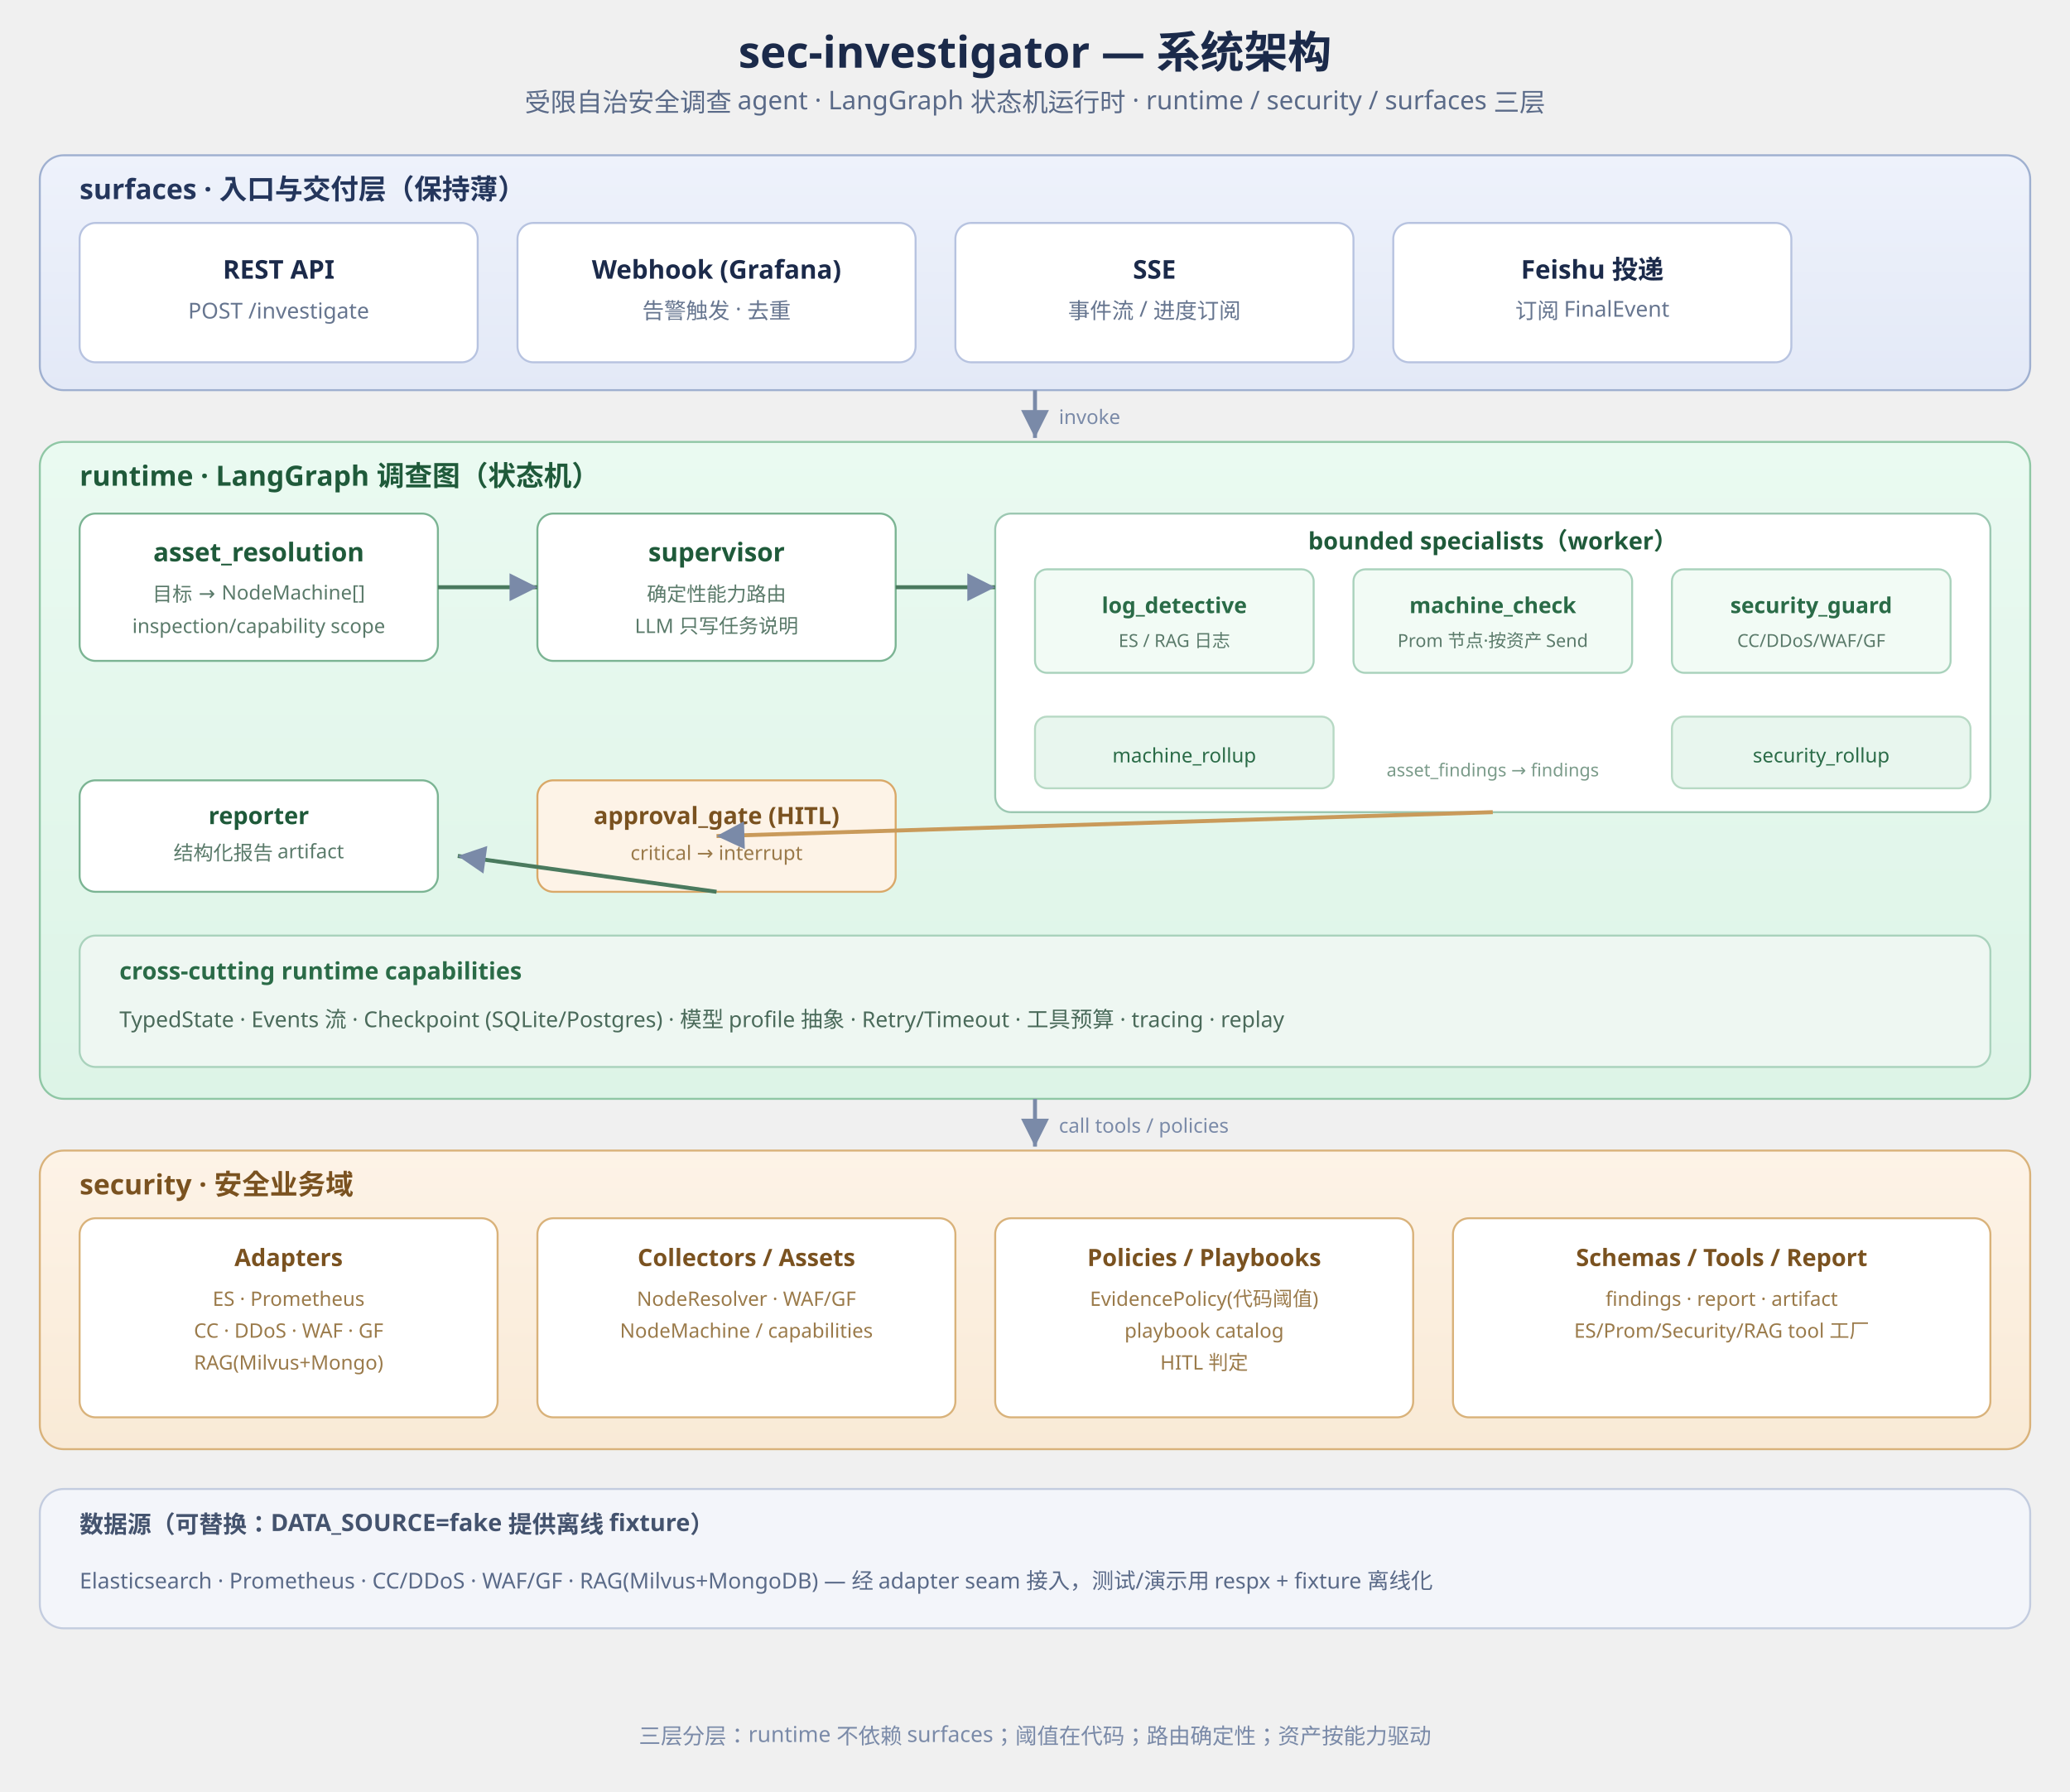
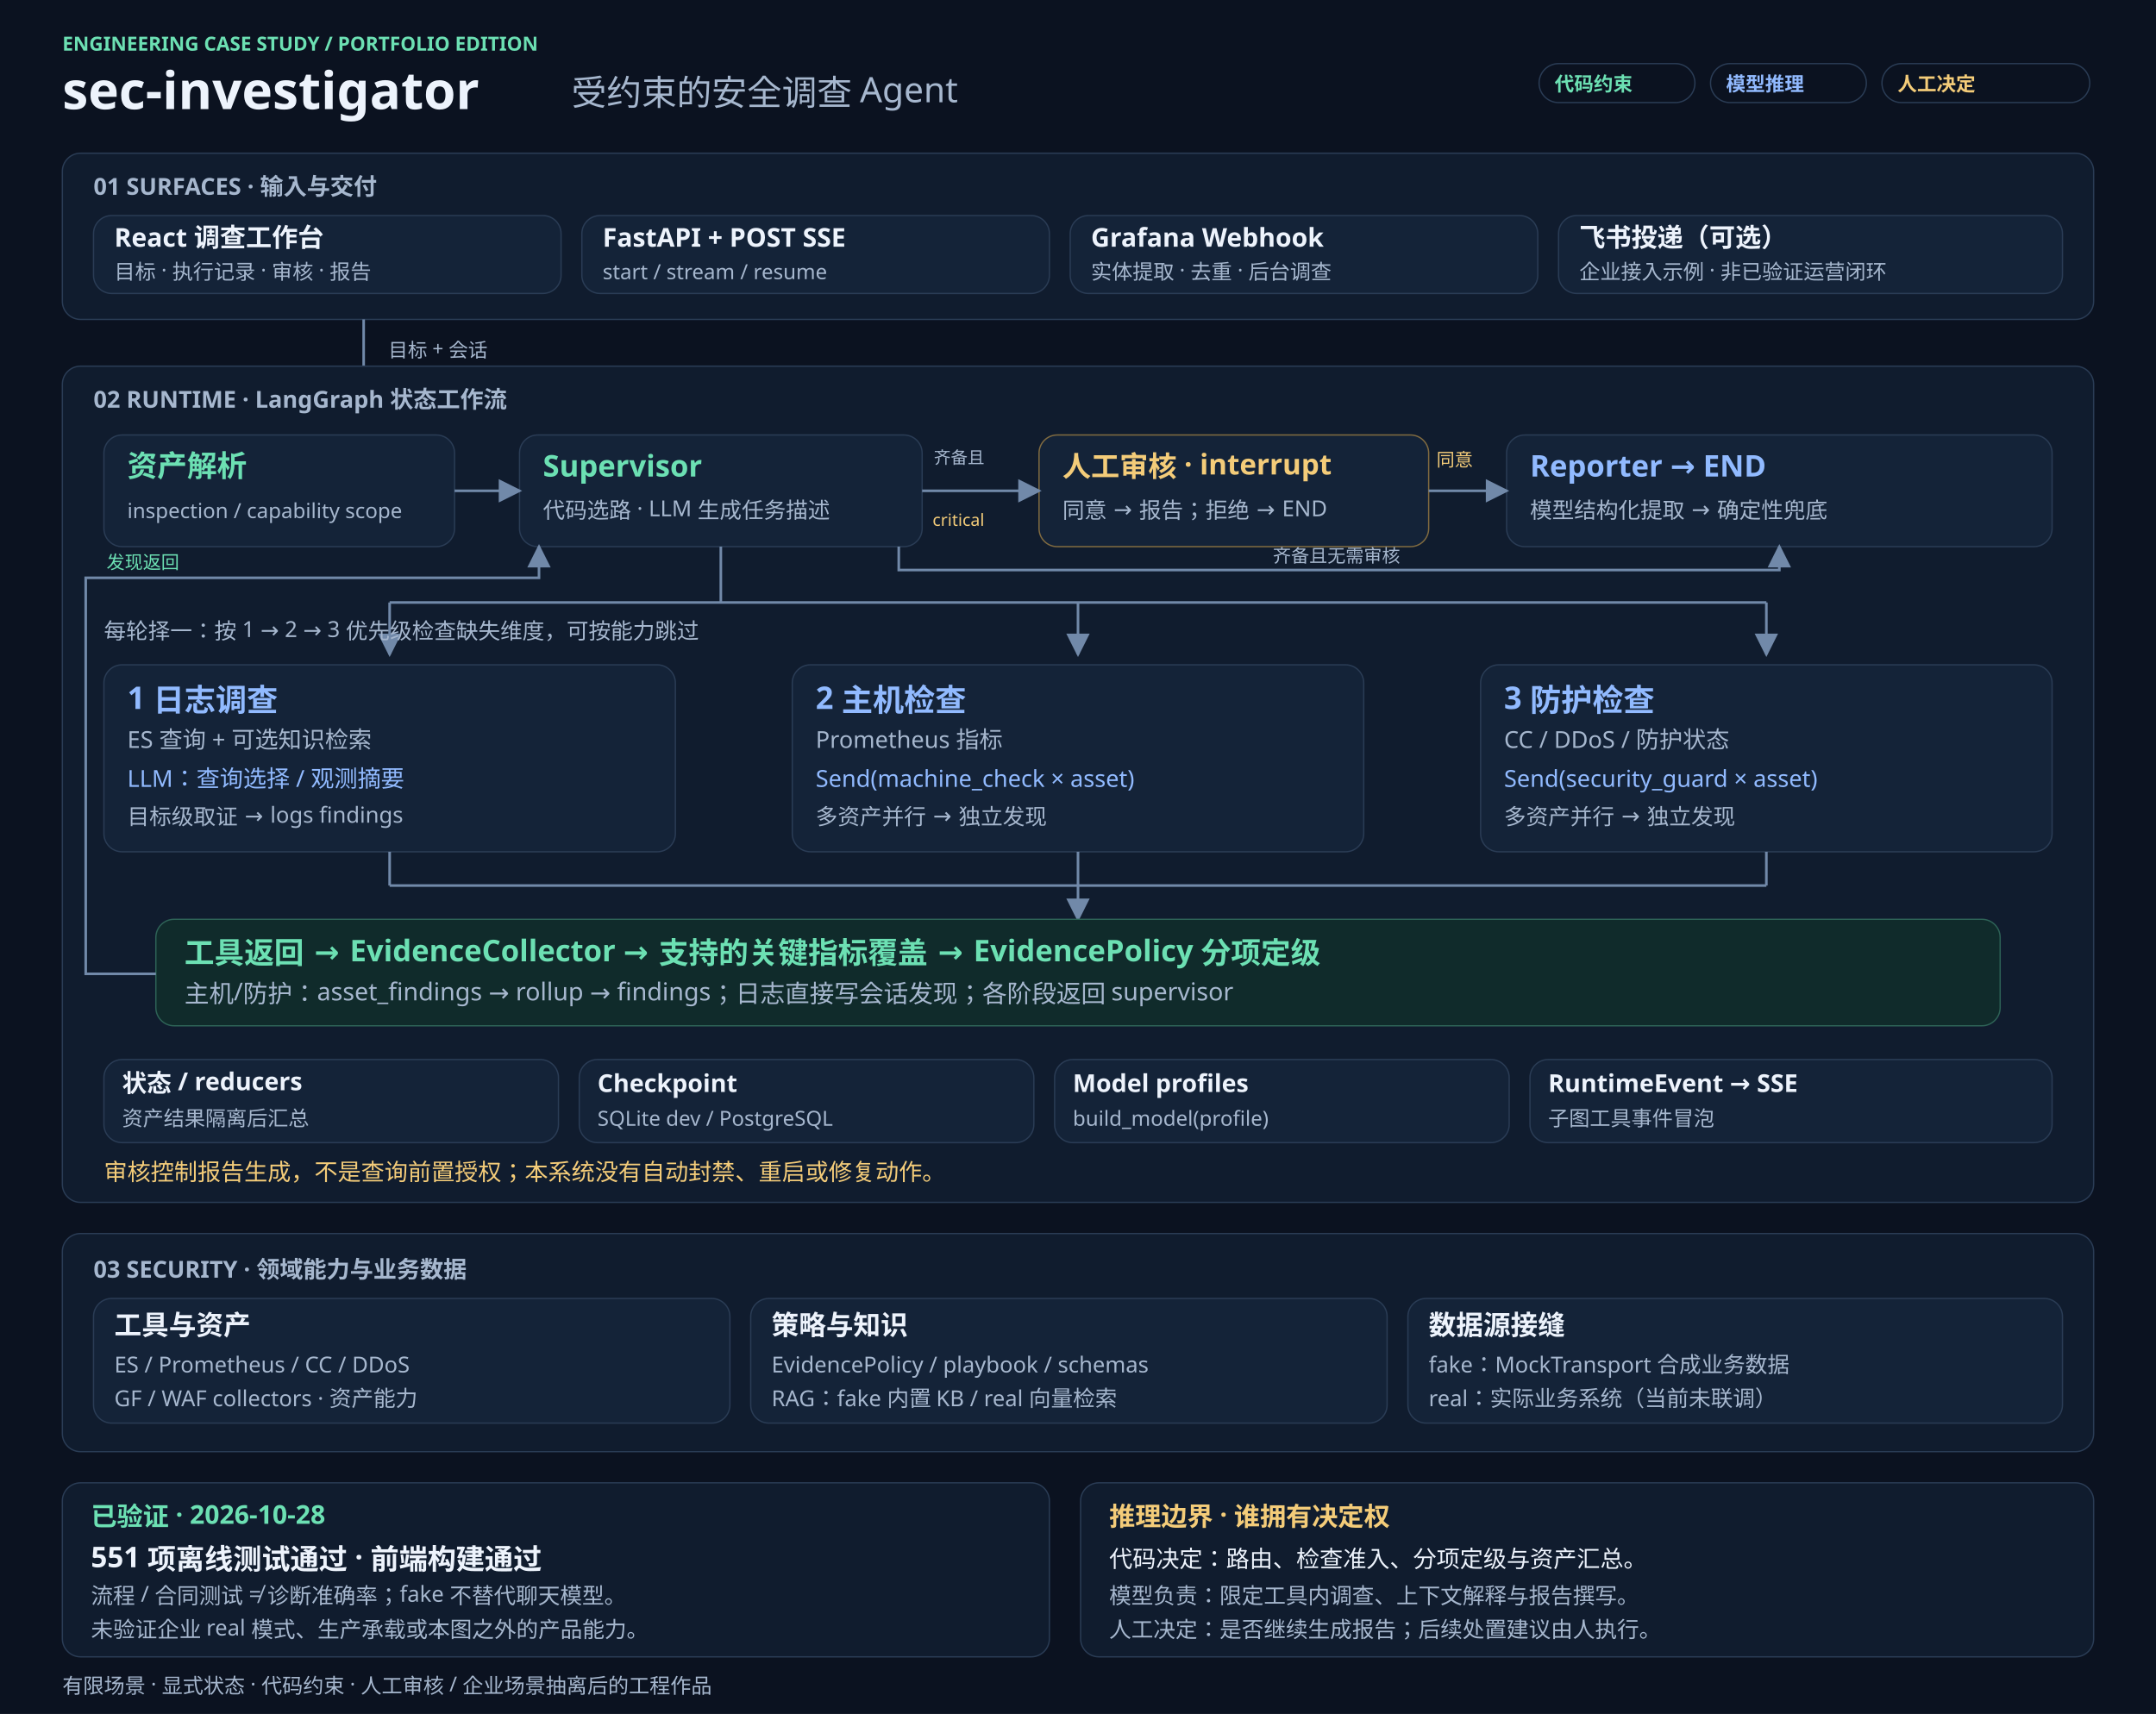
- <svg xmlns="http://www.w3.org/2000/svg" viewBox="0 0 1040 900" width="1040" height="900" font-family="'Segoe UI','Microsoft YaHei',sans-serif">
+ <svg xmlns="http://www.w3.org/2000/svg" width="1660" height="1320" viewBox="0 0 1660 1320" role="img" aria-labelledby="title desc">
  <defs>
-     <marker id="arrow" markerWidth="9" markerHeight="9" refX="7" refY="3.5" orient="auto">
-       <path d="M0,0 L7,3.5 L0,7 Z" fill="#7a8aa8" />
+     <marker id="arrow" markerWidth="9" markerHeight="9" refX="8" refY="4.5" orient="auto">
+       <path d="M0,0 L9,4.5 L0,9 Z" fill="#7189a9" />
    </marker>
-     <linearGradient id="gSurf" x1="0" y1="0" x2="0" y2="1">
-       <stop offset="0" stop-color="#eef2fb" />
-       <stop offset="1" stop-color="#e3e9f7" />
-     </linearGradient>
-     <linearGradient id="gRun" x1="0" y1="0" x2="0" y2="1">
-       <stop offset="0" stop-color="#eafaf1" />
-       <stop offset="1" stop-color="#ddf4e7" />
-     </linearGradient>
-     <linearGradient id="gSec" x1="0" y1="0" x2="0" y2="1">
-       <stop offset="0" stop-color="#fdf3e7" />
-       <stop offset="1" stop-color="#f9ead6" />
-     </linearGradient>
  </defs>
-   <text x="520" y="34" text-anchor="middle" font-size="22" font-weight="700" fill="#1b2a4a">sec-investigator — 系统架构</text>
-   <text x="520" y="56" text-anchor="middle" font-size="13" fill="#5a6a88">受限自治安全调查 agent · LangGraph 状态机运行时 · runtime / security / surfaces 三层</text>
-   <g>
-     <rect x="20" y="78" width="1000" height="118" rx="12" fill="url(#gSurf)" stroke="#9fb0d0" />
-     <text x="40" y="100" font-size="14" font-weight="700" fill="#24365c">surfaces · 入口与交付层（保持薄）</text>
-     <rect x="40" y="112" width="200" height="70" rx="8" fill="#ffffff" stroke="#b7c3e0" />
-     <text x="140" y="140" text-anchor="middle" font-size="13" font-weight="600" fill="#1b2a4a">REST API</text>
-     <text x="140" y="160" text-anchor="middle" font-size="11" fill="#66758f">POST /investigate</text>
-     <rect x="260" y="112" width="200" height="70" rx="8" fill="#ffffff" stroke="#b7c3e0" />
-     <text x="360" y="140" text-anchor="middle" font-size="13" font-weight="600" fill="#1b2a4a">Webhook (Grafana)</text>
-     <text x="360" y="160" text-anchor="middle" font-size="11" fill="#66758f">告警触发 · 去重</text>
-     <rect x="480" y="112" width="200" height="70" rx="8" fill="#ffffff" stroke="#b7c3e0" />
-     <text x="580" y="140" text-anchor="middle" font-size="13" font-weight="600" fill="#1b2a4a">SSE</text>
-     <text x="580" y="160" text-anchor="middle" font-size="11" fill="#66758f">事件流 / 进度订阅</text>
-     <rect x="700" y="112" width="200" height="70" rx="8" fill="#ffffff" stroke="#b7c3e0" />
-     <text x="800" y="140" text-anchor="middle" font-size="13" font-weight="600" fill="#1b2a4a">Feishu 投递</text>
-     <text x="800" y="160" text-anchor="middle" font-size="11" fill="#66758f">订阅 FinalEvent</text>
-   </g>
-   <line x1="520" y1="196" x2="520" y2="220" stroke="#7a8aa8" stroke-width="2" marker-end="url(#arrow)" />
-   <text x="532" y="213" font-size="10" fill="#7a8aa8">invoke</text>
-   <g>
-     <rect x="20" y="222" width="1000" height="330" rx="12" fill="url(#gRun)" stroke="#8fc7a5" />
-     <text x="40" y="244" font-size="14" font-weight="700" fill="#1f5a3a">runtime · LangGraph 调查图（状态机）</text>
-     <rect x="40" y="258" width="180" height="74" rx="8" fill="#ffffff" stroke="#7bb493" />
-     <text x="130" y="282" text-anchor="middle" font-size="13" font-weight="600" fill="#1f5a3a">asset_resolution</text>
-     <text x="130" y="302" text-anchor="middle" font-size="10" fill="#5a7a6a">目标 → NodeMachine[]</text>
-     <text x="130" y="318" text-anchor="middle" font-size="10" fill="#5a7a6a">inspection/capability scope</text>
-     <rect x="270" y="258" width="180" height="74" rx="8" fill="#ffffff" stroke="#7bb493" />
-     <text x="360" y="282" text-anchor="middle" font-size="13" font-weight="600" fill="#1f5a3a">supervisor</text>
-     <text x="360" y="302" text-anchor="middle" font-size="10" fill="#5a7a6a">确定性能力路由</text>
-     <text x="360" y="318" text-anchor="middle" font-size="10" fill="#5a7a6a">LLM 只写任务说明</text>
-     <rect x="500" y="258" width="500" height="150" rx="8" fill="#ffffff" stroke="#9cc8b2" />
-     <text x="750" y="276" text-anchor="middle" font-size="12" font-weight="600" fill="#1f5a3a">bounded specialists（worker）</text>
-     <rect x="520" y="286" width="140" height="52" rx="6" fill="#f2fbf5" stroke="#a9d2bc" />
-     <text x="590" y="308" text-anchor="middle" font-size="11" font-weight="600" fill="#2a6b47">log_detective</text>
-     <text x="590" y="325" text-anchor="middle" font-size="9" fill="#5a7a6a">ES / RAG 日志</text>
-     <rect x="680" y="286" width="140" height="52" rx="6" fill="#f2fbf5" stroke="#a9d2bc" />
-     <text x="750" y="308" text-anchor="middle" font-size="11" font-weight="600" fill="#2a6b47">machine_check</text>
-     <text x="750" y="325" text-anchor="middle" font-size="9" fill="#5a7a6a">Prom 节点·按资产 Send</text>
-     <rect x="840" y="286" width="140" height="52" rx="6" fill="#f2fbf5" stroke="#a9d2bc" />
-     <text x="910" y="308" text-anchor="middle" font-size="11" font-weight="600" fill="#2a6b47">security_guard</text>
-     <text x="910" y="325" text-anchor="middle" font-size="9" fill="#5a7a6a">CC/DDoS/WAF/GF</text>
-     <rect x="520" y="360" width="150" height="36" rx="6" fill="#e8f6ee" stroke="#b7d9c4" />
-     <text x="595" y="383" text-anchor="middle" font-size="10" fill="#2a6b47">machine_rollup</text>
-     <rect x="840" y="360" width="150" height="36" rx="6" fill="#e8f6ee" stroke="#b7d9c4" />
-     <text x="915" y="383" text-anchor="middle" font-size="10" fill="#2a6b47">security_rollup</text>
-     <text x="750" y="390" text-anchor="middle" font-size="9" fill="#7b9b8a">asset_findings → findings</text>
-     <rect x="270" y="392" width="180" height="56" rx="8" fill="#fdf3e7" stroke="#d9a868" />
-     <text x="360" y="414" text-anchor="middle" font-size="12" font-weight="600" fill="#7a5220">approval_gate (HITL)</text>
-     <text x="360" y="432" text-anchor="middle" font-size="10" fill="#9a7a4a">critical → interrupt</text>
-     <rect x="40" y="392" width="180" height="56" rx="8" fill="#ffffff" stroke="#7bb493" />
-     <text x="130" y="414" text-anchor="middle" font-size="12" font-weight="600" fill="#1f5a3a">reporter</text>
-     <text x="130" y="432" text-anchor="middle" font-size="10" fill="#5a7a6a">结构化报告 artifact</text>
-     <line x1="220" y1="295" x2="270" y2="295" stroke="#4a7a5e" stroke-width="2" marker-end="url(#arrow)" />
-     <line x1="450" y1="295" x2="500" y2="295" stroke="#4a7a5e" stroke-width="2" marker-end="url(#arrow)" />
-     <path d="M750 408 L360 420" stroke="#c99a5a" stroke-width="2" fill="none" marker-end="url(#arrow)" />
-     <path d="M360 448 L230 430" stroke="#4a7a5e" stroke-width="2" fill="none" marker-end="url(#arrow)" />
-     <text x="330" y="478" font-size="10" fill="#5a7a6a">approve → reporter · reject → END</text>
-     <rect x="40" y="470" width="960" height="66" rx="8" fill="#eef7f2" stroke="#a9d2bc" />
-     <text x="60" y="492" font-size="12" font-weight="600" fill="#2a6b47">cross-cutting runtime capabilities</text>
-     <text x="60" y="516" font-size="11" fill="#4a6a5a">TypedState · Events 流 · Checkpoint (SQLite/Postgres) · 模型 profile 抽象 · Retry/Timeout · 工具预算 · tracing · replay</text>
-   </g>
-   <line x1="520" y1="552" x2="520" y2="576" stroke="#7a8aa8" stroke-width="2" marker-end="url(#arrow)" />
-   <text x="532" y="569" font-size="10" fill="#7a8aa8">call tools / policies</text>
-   <g>
-     <rect x="20" y="578" width="1000" height="150" rx="12" fill="url(#gSec)" stroke="#d9b27a" />
-     <text x="40" y="600" font-size="14" font-weight="700" fill="#7a5220">security · 安全业务域</text>
-     <rect x="40" y="612" width="210" height="100" rx="8" fill="#ffffff" stroke="#d9b27a" />
-     <text x="145" y="636" text-anchor="middle" font-size="12" font-weight="600" fill="#7a5220">Adapters</text>
-     <text x="145" y="656" text-anchor="middle" font-size="10" fill="#9a7a4a">ES · Prometheus</text>
-     <text x="145" y="672" text-anchor="middle" font-size="10" fill="#9a7a4a">CC · DDoS · WAF · GF</text>
-     <text x="145" y="688" text-anchor="middle" font-size="10" fill="#9a7a4a">RAG(Milvus+Mongo)</text>
-     <rect x="270" y="612" width="210" height="100" rx="8" fill="#ffffff" stroke="#d9b27a" />
-     <text x="375" y="636" text-anchor="middle" font-size="12" font-weight="600" fill="#7a5220">Collectors / Assets</text>
-     <text x="375" y="656" text-anchor="middle" font-size="10" fill="#9a7a4a">NodeResolver · WAF/GF</text>
-     <text x="375" y="672" text-anchor="middle" font-size="10" fill="#9a7a4a">NodeMachine / capabilities</text>
-     <rect x="500" y="612" width="210" height="100" rx="8" fill="#ffffff" stroke="#d9b27a" />
-     <text x="605" y="636" text-anchor="middle" font-size="12" font-weight="600" fill="#7a5220">Policies / Playbooks</text>
-     <text x="605" y="656" text-anchor="middle" font-size="10" fill="#9a7a4a">EvidencePolicy(代码阈值)</text>
-     <text x="605" y="672" text-anchor="middle" font-size="10" fill="#9a7a4a">playbook catalog</text>
-     <text x="605" y="688" text-anchor="middle" font-size="10" fill="#9a7a4a">HITL 判定</text>
-     <rect x="730" y="612" width="270" height="100" rx="8" fill="#ffffff" stroke="#d9b27a" />
-     <text x="865" y="636" text-anchor="middle" font-size="12" font-weight="600" fill="#7a5220">Schemas / Tools / Report</text>
-     <text x="865" y="656" text-anchor="middle" font-size="10" fill="#9a7a4a">findings · report · artifact</text>
-     <text x="865" y="672" text-anchor="middle" font-size="10" fill="#9a7a4a">ES/Prom/Security/RAG tool 工厂</text>
-   </g>
-   <g>
-     <rect x="20" y="748" width="1000" height="70" rx="12" fill="#f3f5fa" stroke="#c3ccdf" />
-     <text x="40" y="770" font-size="12" font-weight="600" fill="#44536e">数据源（可替换：DATA_SOURCE=fake 提供离线 fixture）</text>
-     <text x="40" y="798" font-size="11" fill="#5a6a88">Elasticsearch · Prometheus · CC/DDoS · WAF/GF · RAG(Milvus+MongoDB) — 经 adapter seam 接入，测试/演示用 respx + fixture 离线化</text>
-   </g>
-   <text x="520" y="876" text-anchor="middle" font-size="11" fill="#7a8aa8">三层分层：runtime 不依赖 surfaces；阈值在代码；路由确定性；资产按能力驱动</text>
+   <rect width="1660" height="1320" fill="#0b1220" />
+   <text x="48" y="39" font-family="Microsoft YaHei, PingFang SC, sans-serif" font-size="15" font-weight="700" fill="#6ce0b3">ENGINEERING CASE STUDY  /  PORTFOLIO EDITION</text>
+   <text x="48" y="84" font-family="Microsoft YaHei, PingFang SC, sans-serif" font-size="40" font-weight="700" fill="#edf3fc">sec-investigator</text>
+   <text x="440" y="81" font-family="Microsoft YaHei, PingFang SC, sans-serif" font-size="27" font-weight="400" fill="#a6b7ce">受约束的安全调查 Agent</text>
+   <rect x="1185" y="49" width="120" height="30" rx="15" fill="#0b1220" stroke="#2a3c55" />
+   <text x="1197" y="70" font-family="Microsoft YaHei, PingFang SC, sans-serif" font-size="15" font-weight="700" fill="#6ce0b3">代码约束</text>
+   <rect x="1317" y="49" width="120" height="30" rx="15" fill="#0b1220" stroke="#2a3c55" />
+   <text x="1329" y="70" font-family="Microsoft YaHei, PingFang SC, sans-serif" font-size="15" font-weight="700" fill="#91baff">模型推理</text>
+   <rect x="1449" y="49" width="160" height="30" rx="15" fill="#0b1220" stroke="#2a3c55" />
+   <text x="1461" y="70" font-family="Microsoft YaHei, PingFang SC, sans-serif" font-size="15" font-weight="700" fill="#f4cc79">人工决定</text>
+   <rect x="48" y="118" width="1564" height="128" rx="14" fill="#101c2e" stroke="#2a3c55" />
+   <text x="72" y="150" font-family="Microsoft YaHei, PingFang SC, sans-serif" font-size="18" font-weight="700" fill="#a6b7ce">01  SURFACES · 输入与交付</text>
+   <rect x="72" y="166" width="360" height="60" rx="14" fill="#142338" stroke="#2a3c55" />
+   <text x="88" y="190" font-family="Microsoft YaHei, PingFang SC, sans-serif" font-size="20" font-weight="700" fill="#edf3fc">React 调查工作台</text>
+   <text x="88" y="215" font-family="Microsoft YaHei, PingFang SC, sans-serif" font-size="16" font-weight="400" fill="#a6b7ce">目标 · 执行记录 · 审核 · 报告</text>
+   <rect x="448" y="166" width="360" height="60" rx="14" fill="#142338" stroke="#2a3c55" />
+   <text x="464" y="190" font-family="Microsoft YaHei, PingFang SC, sans-serif" font-size="20" font-weight="700" fill="#edf3fc">FastAPI + POST SSE</text>
+   <text x="464" y="215" font-family="Microsoft YaHei, PingFang SC, sans-serif" font-size="16" font-weight="400" fill="#a6b7ce">start / stream / resume</text>
+   <rect x="824" y="166" width="360" height="60" rx="14" fill="#142338" stroke="#2a3c55" />
+   <text x="840" y="190" font-family="Microsoft YaHei, PingFang SC, sans-serif" font-size="20" font-weight="700" fill="#edf3fc">Grafana Webhook</text>
+   <text x="840" y="215" font-family="Microsoft YaHei, PingFang SC, sans-serif" font-size="16" font-weight="400" fill="#a6b7ce">实体提取 · 去重 · 后台调查</text>
+   <rect x="1200" y="166" width="388" height="60" rx="14" fill="#142338" stroke="#2a3c55" />
+   <text x="1216" y="190" font-family="Microsoft YaHei, PingFang SC, sans-serif" font-size="20" font-weight="700" fill="#edf3fc">飞书投递（可选）</text>
+   <text x="1216" y="215" font-family="Microsoft YaHei, PingFang SC, sans-serif" font-size="16" font-weight="400" fill="#a6b7ce">企业接入示例 · 非已验证运营闭环</text>
+   <polyline points="280,246 280,326" fill="none" stroke="#7189a9" stroke-width="2" marker-end="url(#arrow)" />
+   <text x="299" y="275" font-family="Microsoft YaHei, PingFang SC, sans-serif" font-size="15" font-weight="400" fill="#a6b7ce">目标 + 会话</text>
+   <rect x="48" y="282" width="1564" height="644" rx="14" fill="#101c2e" stroke="#2a3c55" />
+   <text x="72" y="314" font-family="Microsoft YaHei, PingFang SC, sans-serif" font-size="18" font-weight="700" fill="#a6b7ce">02  RUNTIME · LangGraph 状态工作流</text>
+   <rect x="80" y="335" width="270" height="86" rx="14" fill="#142338" stroke="#2a3c55" />
+   <text x="98" y="367" font-family="Microsoft YaHei, PingFang SC, sans-serif" font-size="23" font-weight="700" fill="#6ce0b3">资产解析</text>
+   <text x="98" y="399" font-family="Microsoft YaHei, PingFang SC, sans-serif" font-size="16" font-weight="400" fill="#a6b7ce">inspection / capability scope</text>
+   <rect x="400" y="335" width="310" height="86" rx="14" fill="#142338" stroke="#2a3c55" />
+   <text x="418" y="367" font-family="Microsoft YaHei, PingFang SC, sans-serif" font-size="23" font-weight="700" fill="#6ce0b3">Supervisor</text>
+   <text x="418" y="399" font-family="Microsoft YaHei, PingFang SC, sans-serif" font-size="17" font-weight="400" fill="#a6b7ce">代码选路 · LLM 生成任务描述</text>
+   <rect x="800" y="335" width="300" height="86" rx="14" fill="#142338" stroke="#816b40" />
+   <text x="818" y="367" font-family="Microsoft YaHei, PingFang SC, sans-serif" font-size="22" font-weight="700" fill="#f4cc79">人工审核 · interrupt</text>
+   <text x="818" y="399" font-family="Microsoft YaHei, PingFang SC, sans-serif" font-size="17" font-weight="400" fill="#a6b7ce">同意 → 报告；拒绝 → END</text>
+   <rect x="1160" y="335" width="420" height="86" rx="14" fill="#142338" stroke="#2a3c55" />
+   <text x="1178" y="367" font-family="Microsoft YaHei, PingFang SC, sans-serif" font-size="23" font-weight="700" fill="#91baff">Reporter → END</text>
+   <text x="1178" y="399" font-family="Microsoft YaHei, PingFang SC, sans-serif" font-size="17" font-weight="400" fill="#a6b7ce">模型结构化提取 → 确定性兜底</text>
+   <polyline points="350,378 400,378" fill="none" stroke="#7189a9" stroke-width="2" marker-end="url(#arrow)" />
+   <polyline points="710,378 800,378" fill="none" stroke="#7189a9" stroke-width="2" marker-end="url(#arrow)" />
+   <text x="719" y="357" font-family="Microsoft YaHei, PingFang SC, sans-serif" font-size="13" font-weight="400" fill="#a6b7ce">齐备且</text>
+   <text x="718" y="405" font-family="Microsoft YaHei, PingFang SC, sans-serif" font-size="13" font-weight="400" fill="#f4cc79">critical</text>
+   <polyline points="1100,378 1160,378" fill="none" stroke="#7189a9" stroke-width="2" marker-end="url(#arrow)" />
+   <text x="1106" y="359" font-family="Microsoft YaHei, PingFang SC, sans-serif" font-size="14" font-weight="400" fill="#f4cc79">同意</text>
+   <polyline points="692,421 692,439 1370,439 1370,421" fill="none" stroke="#7189a9" stroke-width="2" marker-end="url(#arrow)" />
+   <text x="980" y="433" font-family="Microsoft YaHei, PingFang SC, sans-serif" font-size="14" font-weight="400" fill="#a6b7ce">齐备且无需审核</text>
+   <polyline points="555,421 555,464" fill="none" stroke="#7189a9" stroke-width="2" />
+   <polyline points="300,464 1360,464" fill="none" stroke="#7189a9" stroke-width="2" />
+   <polyline points="300,464 300,504" fill="none" stroke="#7189a9" stroke-width="2" marker-end="url(#arrow)" />
+   <polyline points="830,464 830,504" fill="none" stroke="#7189a9" stroke-width="2" marker-end="url(#arrow)" />
+   <polyline points="1360,464 1360,504" fill="none" stroke="#7189a9" stroke-width="2" marker-end="url(#arrow)" />
+   <text x="80" y="492" font-family="Microsoft YaHei, PingFang SC, sans-serif" font-size="17" font-weight="400" fill="#a6b7ce">每轮择一：按 1 → 2 → 3 优先级检查缺失维度，可按能力跳过</text>
+   <rect x="80" y="512" width="440" height="144" rx="14" fill="#142338" stroke="#2a3c55" />
+   <text x="98" y="546" font-family="Microsoft YaHei, PingFang SC, sans-serif" font-size="24" font-weight="700" fill="#91baff">1  日志调查</text>
+   <text x="98" y="576" font-family="Microsoft YaHei, PingFang SC, sans-serif" font-size="18" font-weight="400" fill="#a6b7ce">ES 查询 + 可选知识检索</text>
+   <text x="98" y="606" font-family="Microsoft YaHei, PingFang SC, sans-serif" font-size="18" font-weight="400" fill="#91baff">LLM：查询选择 / 观测摘要</text>
+   <text x="98" y="635" font-family="Microsoft YaHei, PingFang SC, sans-serif" font-size="17" font-weight="400" fill="#a6b7ce">目标级取证 → logs findings</text>
+   <rect x="610" y="512" width="440" height="144" rx="14" fill="#142338" stroke="#2a3c55" />
+   <text x="628" y="546" font-family="Microsoft YaHei, PingFang SC, sans-serif" font-size="24" font-weight="700" fill="#91baff">2  主机检查</text>
+   <text x="628" y="576" font-family="Microsoft YaHei, PingFang SC, sans-serif" font-size="18" font-weight="400" fill="#a6b7ce">Prometheus 指标</text>
+   <text x="628" y="606" font-family="Microsoft YaHei, PingFang SC, sans-serif" font-size="18" font-weight="400" fill="#91baff">Send(machine_check × asset)</text>
+   <text x="628" y="635" font-family="Microsoft YaHei, PingFang SC, sans-serif" font-size="17" font-weight="400" fill="#a6b7ce">多资产并行 → 独立发现</text>
+   <rect x="1140" y="512" width="440" height="144" rx="14" fill="#142338" stroke="#2a3c55" />
+   <text x="1158" y="546" font-family="Microsoft YaHei, PingFang SC, sans-serif" font-size="24" font-weight="700" fill="#91baff">3  防护检查</text>
+   <text x="1158" y="576" font-family="Microsoft YaHei, PingFang SC, sans-serif" font-size="18" font-weight="400" fill="#a6b7ce">CC / DDoS / 防护状态</text>
+   <text x="1158" y="606" font-family="Microsoft YaHei, PingFang SC, sans-serif" font-size="18" font-weight="400" fill="#91baff">Send(security_guard × asset)</text>
+   <text x="1158" y="635" font-family="Microsoft YaHei, PingFang SC, sans-serif" font-size="17" font-weight="400" fill="#a6b7ce">多资产并行 → 独立发现</text>
+   <polyline points="300,656 300,682" fill="none" stroke="#7189a9" stroke-width="2" />
+   <polyline points="830,656 830,682" fill="none" stroke="#7189a9" stroke-width="2" />
+   <polyline points="1360,656 1360,682" fill="none" stroke="#7189a9" stroke-width="2" />
+   <polyline points="300,682 1360,682" fill="none" stroke="#7189a9" stroke-width="2" />
+   <polyline points="830,682 830,708" fill="none" stroke="#7189a9" stroke-width="2" marker-end="url(#arrow)" />
+   <rect x="120" y="708" width="1420" height="82" rx="14" fill="#102b2b" stroke="#2d6256" />
+   <text x="142" y="742" font-family="Microsoft YaHei, PingFang SC, sans-serif" font-size="23" font-weight="700" fill="#6ce0b3">工具返回 → EvidenceCollector → 支持的关键指标覆盖 → EvidencePolicy 分项定级</text>
+   <text x="142" y="772" font-family="Microsoft YaHei, PingFang SC, sans-serif" font-size="19" font-weight="400" fill="#a6b7ce">主机/防护：asset_findings → rollup → findings；日志直接写会话发现；各阶段返回 supervisor</text>
+   <polyline points="120,750 66,750 66,445 415,445 415,421" fill="none" stroke="#7189a9" stroke-width="2" marker-end="url(#arrow)" />
+   <text x="82" y="438" font-family="Microsoft YaHei, PingFang SC, sans-serif" font-size="14" font-weight="400" fill="#6ce0b3">发现返回</text>
+   <rect x="80" y="816" width="350" height="64" rx="14" fill="#142338" stroke="#2a3c55" />
+   <text x="94" y="841" font-family="Microsoft YaHei, PingFang SC, sans-serif" font-size="19" font-weight="700" fill="#edf3fc">状态 / reducers</text>
+   <text x="94" y="867" font-family="Microsoft YaHei, PingFang SC, sans-serif" font-size="16" font-weight="400" fill="#a6b7ce">资产结果隔离后汇总</text>
+   <rect x="446" y="816" width="350" height="64" rx="14" fill="#142338" stroke="#2a3c55" />
+   <text x="460" y="841" font-family="Microsoft YaHei, PingFang SC, sans-serif" font-size="19" font-weight="700" fill="#edf3fc">Checkpoint</text>
+   <text x="460" y="867" font-family="Microsoft YaHei, PingFang SC, sans-serif" font-size="16" font-weight="400" fill="#a6b7ce">SQLite dev / PostgreSQL</text>
+   <rect x="812" y="816" width="350" height="64" rx="14" fill="#142338" stroke="#2a3c55" />
+   <text x="826" y="841" font-family="Microsoft YaHei, PingFang SC, sans-serif" font-size="19" font-weight="700" fill="#edf3fc">Model profiles</text>
+   <text x="826" y="867" font-family="Microsoft YaHei, PingFang SC, sans-serif" font-size="16" font-weight="400" fill="#a6b7ce">build_model(profile)</text>
+   <rect x="1178" y="816" width="402" height="64" rx="14" fill="#142338" stroke="#2a3c55" />
+   <text x="1192" y="841" font-family="Microsoft YaHei, PingFang SC, sans-serif" font-size="19" font-weight="700" fill="#edf3fc">RuntimeEvent → SSE</text>
+   <text x="1192" y="867" font-family="Microsoft YaHei, PingFang SC, sans-serif" font-size="16" font-weight="400" fill="#a6b7ce">子图工具事件冒泡</text>
+   <text x="80" y="909" font-family="Microsoft YaHei, PingFang SC, sans-serif" font-size="18" font-weight="400" fill="#f4cc79">审核控制报告生成，不是查询前置授权；本系统没有自动封禁、重启或修复动作。</text>
+   <rect x="48" y="950" width="1564" height="168" rx="14" fill="#101c2e" stroke="#2a3c55" />
+   <text x="72" y="984" font-family="Microsoft YaHei, PingFang SC, sans-serif" font-size="18" font-weight="700" fill="#a6b7ce">03  SECURITY · 领域能力与业务数据</text>
+   <rect x="72" y="1000" width="490" height="96" rx="14" fill="#142338" stroke="#2a3c55" />
+   <text x="88" y="1028" font-family="Microsoft YaHei, PingFang SC, sans-serif" font-size="21" font-weight="700" fill="#edf3fc">工具与资产</text>
+   <text x="88" y="1057" font-family="Microsoft YaHei, PingFang SC, sans-serif" font-size="17" font-weight="400" fill="#a6b7ce">ES / Prometheus / CC / DDoS</text>
+   <text x="88" y="1083" font-family="Microsoft YaHei, PingFang SC, sans-serif" font-size="17" font-weight="400" fill="#a6b7ce">GF / WAF collectors · 资产能力</text>
+   <rect x="578" y="1000" width="490" height="96" rx="14" fill="#142338" stroke="#2a3c55" />
+   <text x="594" y="1028" font-family="Microsoft YaHei, PingFang SC, sans-serif" font-size="21" font-weight="700" fill="#edf3fc">策略与知识</text>
+   <text x="594" y="1057" font-family="Microsoft YaHei, PingFang SC, sans-serif" font-size="17" font-weight="400" fill="#a6b7ce">EvidencePolicy / playbook / schemas</text>
+   <text x="594" y="1083" font-family="Microsoft YaHei, PingFang SC, sans-serif" font-size="17" font-weight="400" fill="#a6b7ce">RAG：fake 内置 KB / real 向量检索</text>
+   <rect x="1084" y="1000" width="504" height="96" rx="14" fill="#142338" stroke="#2a3c55" />
+   <text x="1100" y="1028" font-family="Microsoft YaHei, PingFang SC, sans-serif" font-size="21" font-weight="700" fill="#edf3fc">数据源接缝</text>
+   <text x="1100" y="1057" font-family="Microsoft YaHei, PingFang SC, sans-serif" font-size="17" font-weight="400" fill="#a6b7ce">fake：MockTransport 合成业务数据</text>
+   <text x="1100" y="1083" font-family="Microsoft YaHei, PingFang SC, sans-serif" font-size="17" font-weight="400" fill="#a6b7ce">real：实际业务系统（当前未联调）</text>
+   <rect x="48" y="1142" width="760" height="134" rx="14" fill="#101c2e" stroke="#2a3c55" />
+   <text x="70" y="1175" font-family="Microsoft YaHei, PingFang SC, sans-serif" font-size="20" font-weight="700" fill="#6ce0b3">已验证 · 2026-10-28</text>
+   <text x="70" y="1207" font-family="Microsoft YaHei, PingFang SC, sans-serif" font-size="22" font-weight="700" fill="#edf3fc">551 项离线测试通过 · 前端构建通过</text>
+   <text x="70" y="1235" font-family="Microsoft YaHei, PingFang SC, sans-serif" font-size="17" font-weight="400" fill="#a6b7ce">流程 / 合同测试 ≠ 诊断准确率；fake 不替代聊天模型。</text>
+   <text x="70" y="1261" font-family="Microsoft YaHei, PingFang SC, sans-serif" font-size="17" font-weight="400" fill="#a6b7ce">未验证企业 real 模式、生产承载或本图之外的产品能力。</text>
+   <rect x="832" y="1142" width="780" height="134" rx="14" fill="#101c2e" stroke="#2a3c55" />
+   <text x="854" y="1175" font-family="Microsoft YaHei, PingFang SC, sans-serif" font-size="20" font-weight="700" fill="#f4cc79">推理边界 · 谁拥有决定权</text>
+   <text x="854" y="1207" font-family="Microsoft YaHei, PingFang SC, sans-serif" font-size="18" font-weight="400" fill="#edf3fc">代码决定：路由、检查准入、分项定级与资产汇总。</text>
+   <text x="854" y="1235" font-family="Microsoft YaHei, PingFang SC, sans-serif" font-size="17" font-weight="400" fill="#a6b7ce">模型负责：限定工具内调查、上下文解释与报告撰写。</text>
+   <text x="854" y="1261" font-family="Microsoft YaHei, PingFang SC, sans-serif" font-size="17" font-weight="400" fill="#a6b7ce">人工决定：是否继续生成报告；后续处置建议由人执行。</text>
+   <text x="48" y="1304" font-family="Microsoft YaHei, PingFang SC, sans-serif" font-size="16" font-weight="400" fill="#a6b7ce">有限场景 · 显式状态 · 代码约束 · 人工审核     /     企业场景抽离后的工程作品</text>
</svg>
